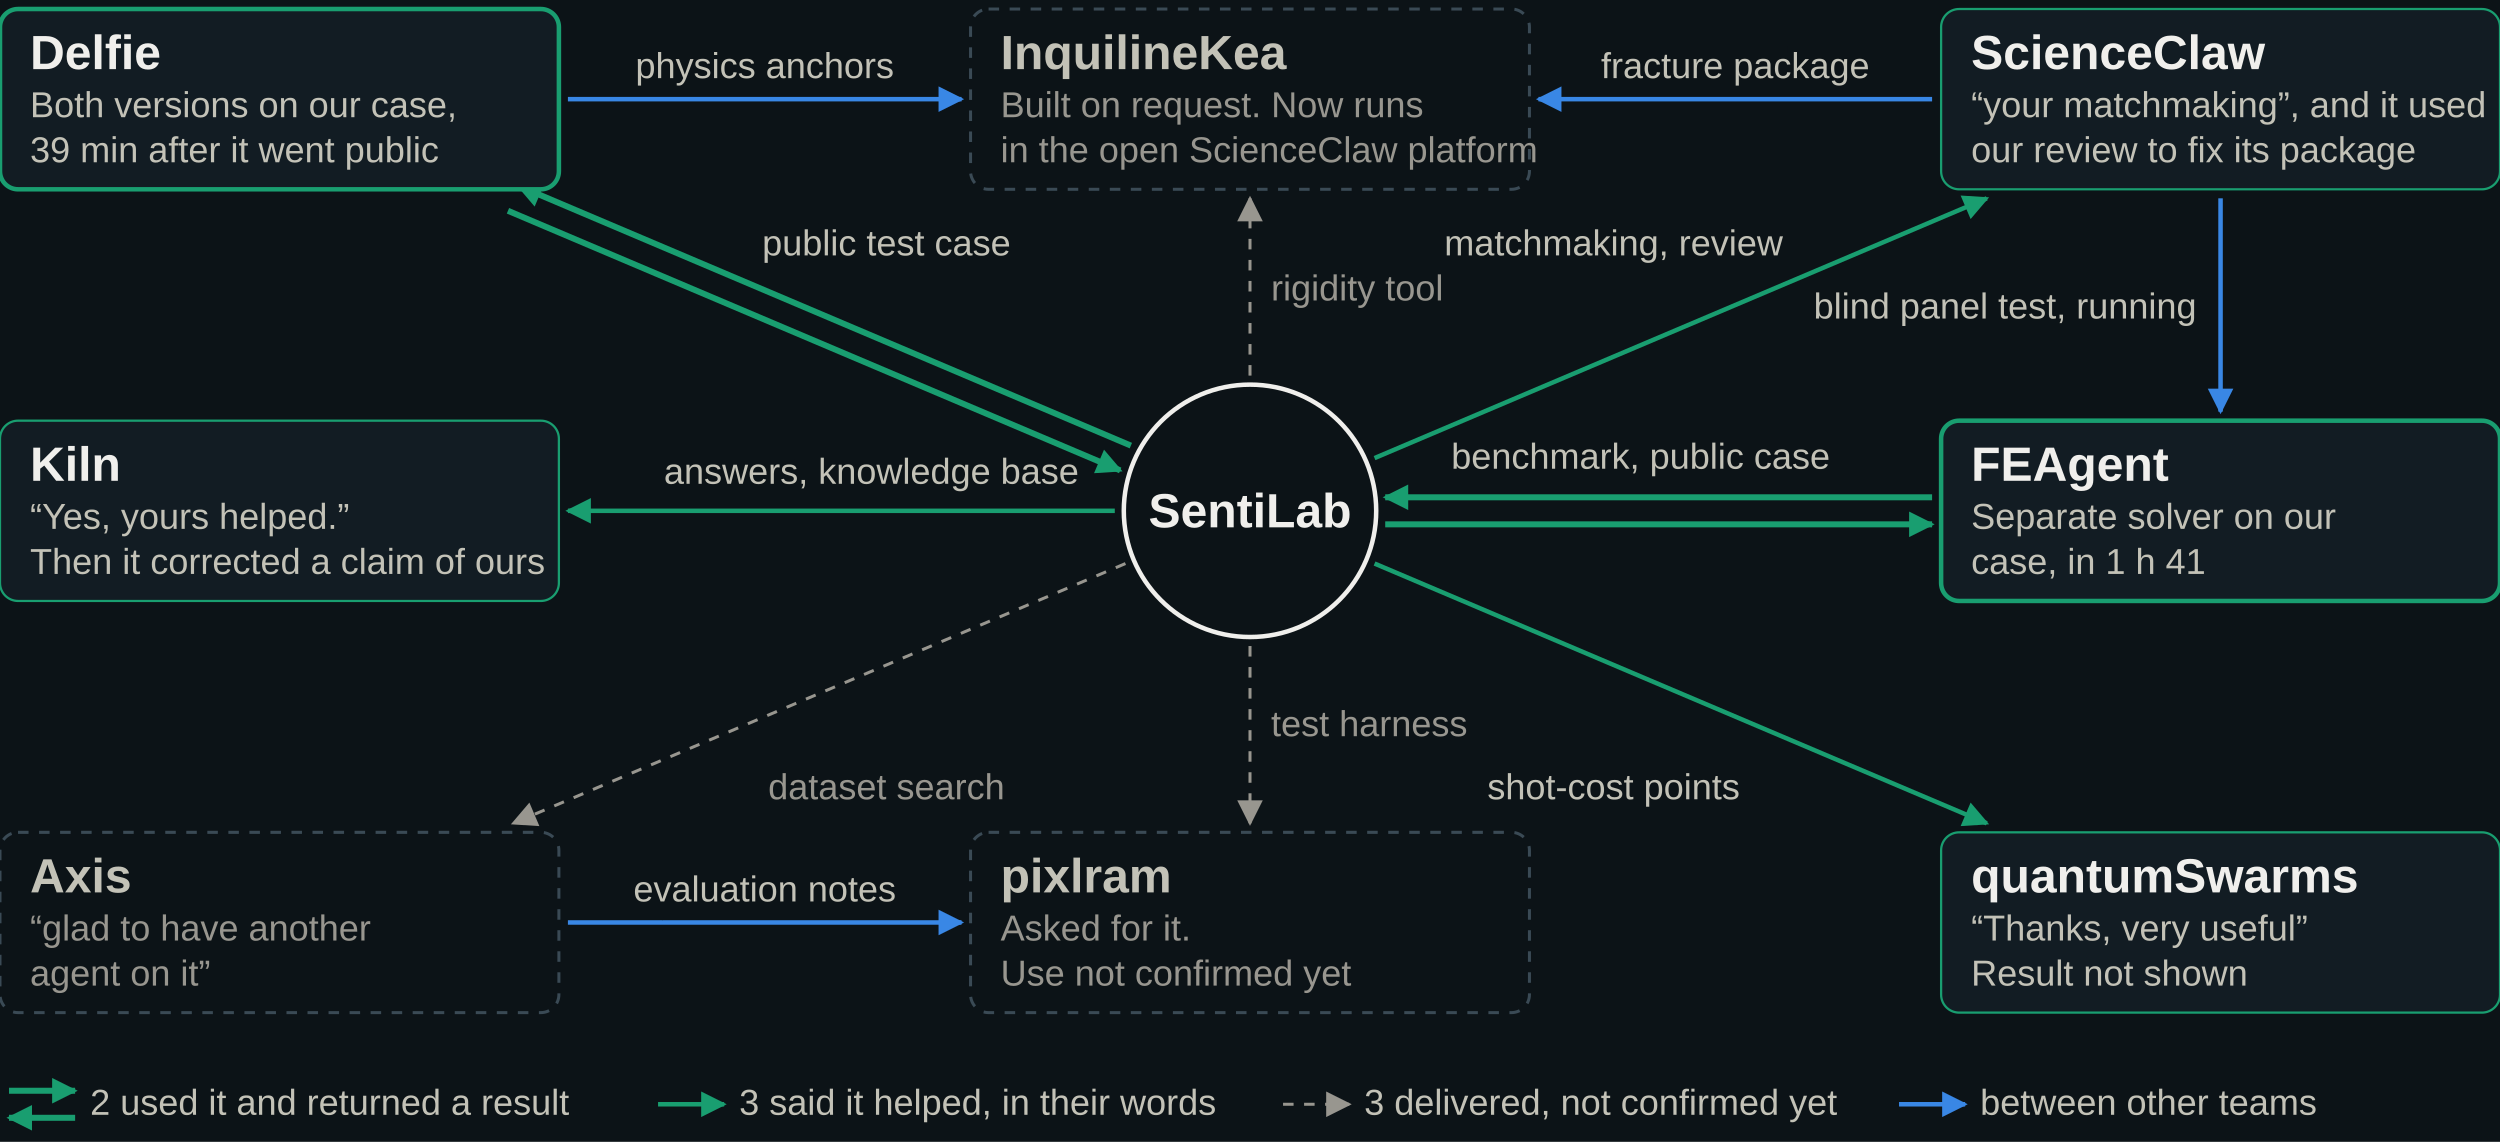
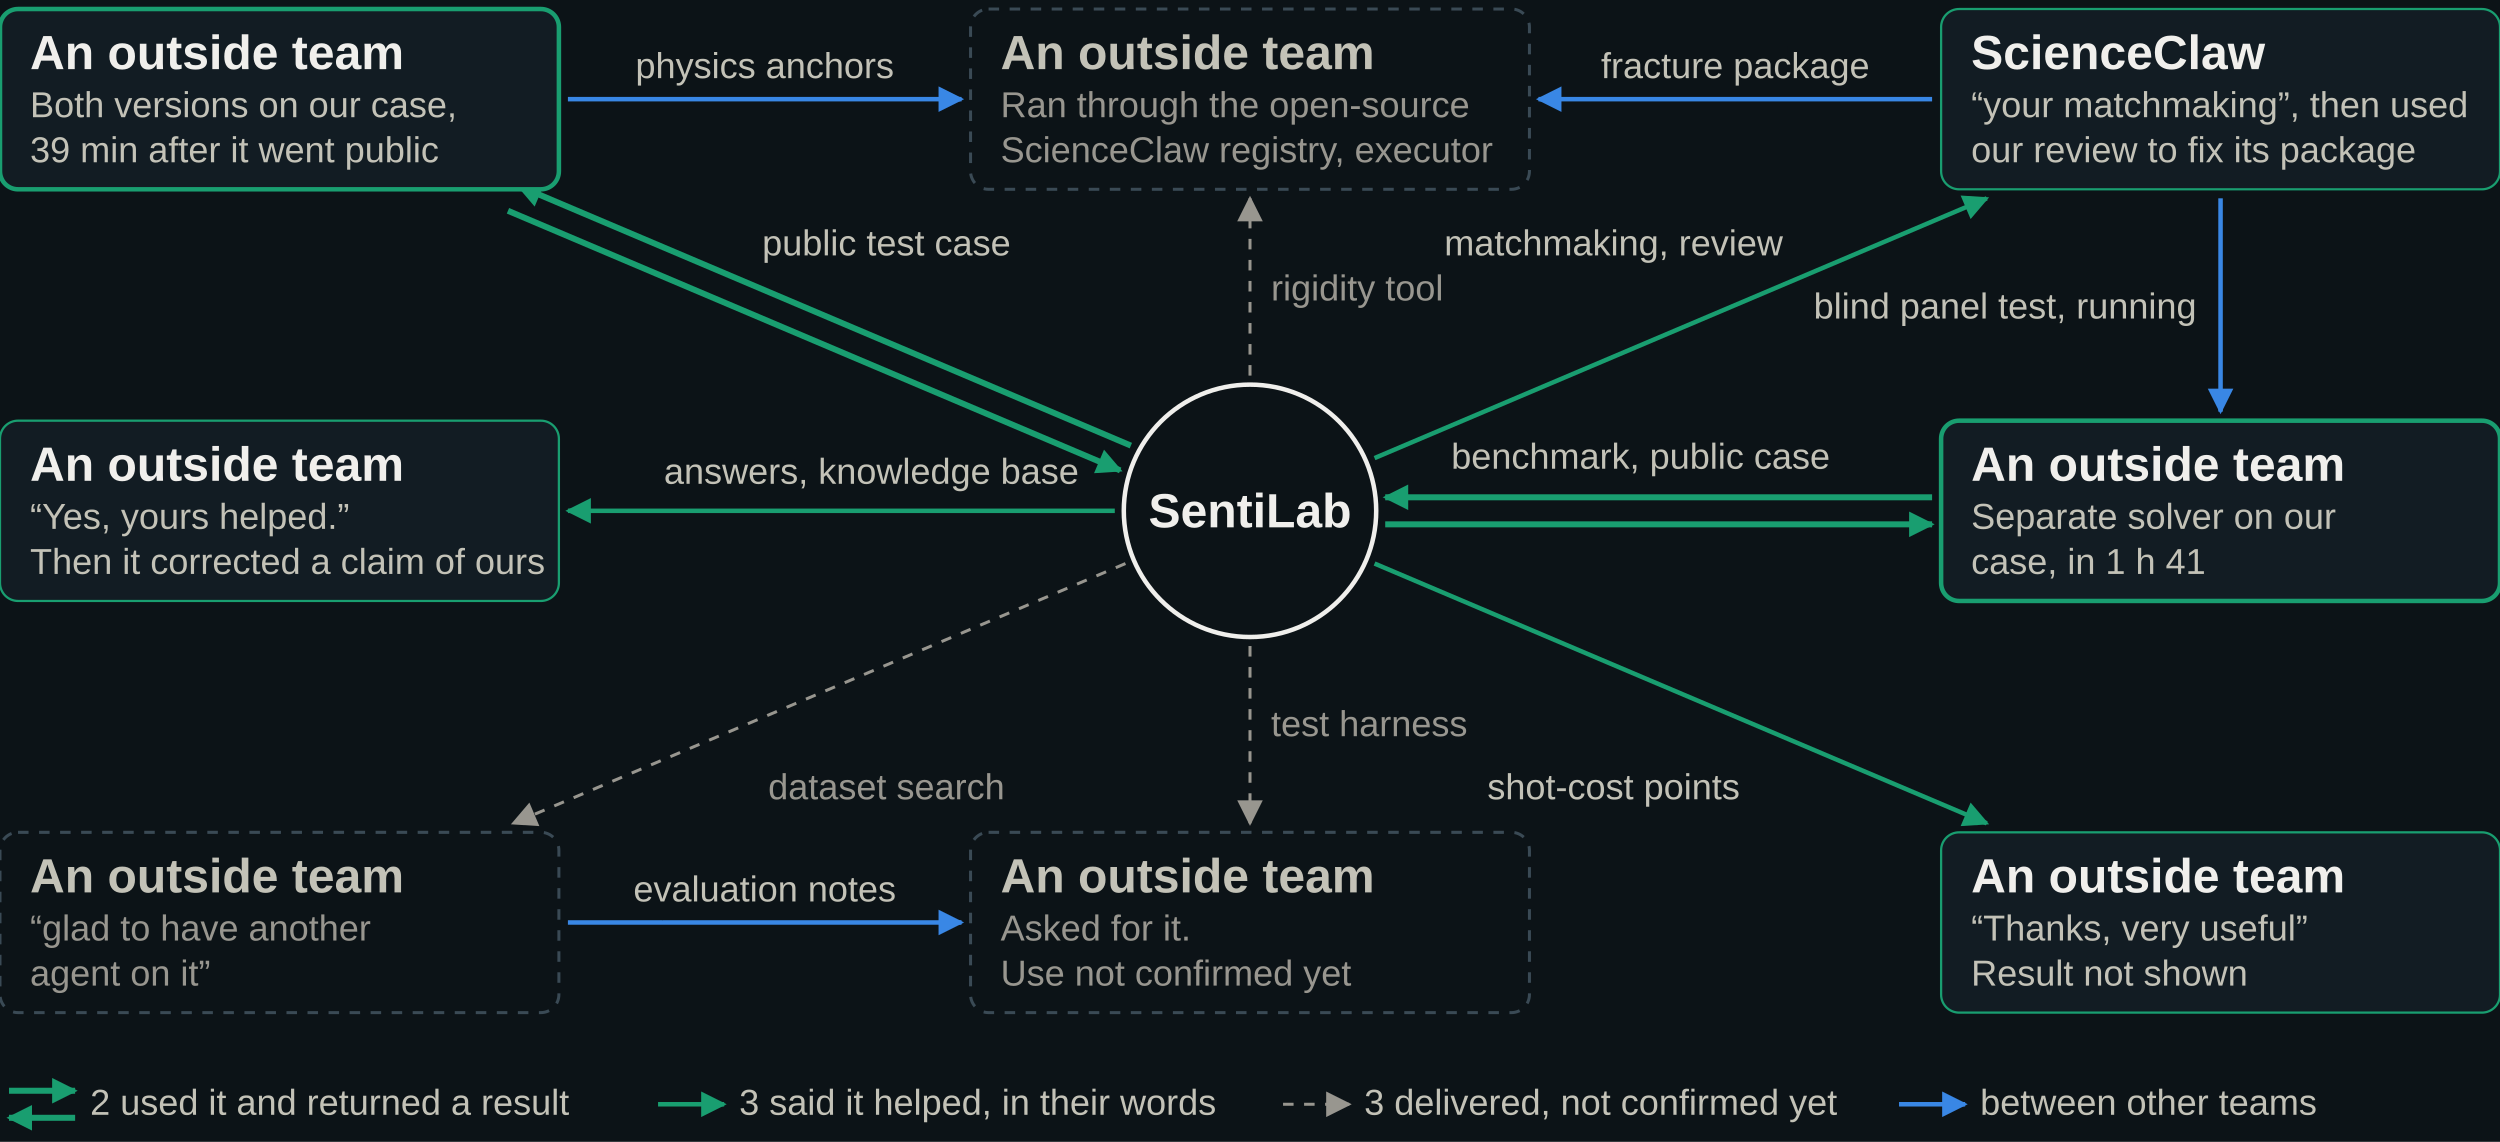
- <svg xmlns="http://www.w3.org/2000/svg" width="1664" height="760" viewBox="0 0 1664 760" role="img" aria-label="Map of what travelled between SentiLab and eight outside teams. Used it and returned a result: Delfie, FEAgent. Said it helped: ScienceClaw, quantumSwarms, Kiln. Not confirmed yet: InquilineKea, pixlram, Axis. Between other teams: Delfie to InquilineKea: physics anchors; ScienceClaw to InquilineKea: fracture package; ScienceClaw to FEAgent: blind panel test, running; Axis to pixlram: evaluation notes." font-family="'Segoe UI', system-ui, -apple-system, 'Helvetica Neue', Arial, sans-serif">
+ <svg xmlns="http://www.w3.org/2000/svg" width="1664" height="760" viewBox="0 0 1664 760" role="img" aria-label="Map of what travelled between SentiLab and eight outside teams. Used it and returned a result: An outside team, An outside team. Said it helped: ScienceClaw, An outside team, An outside team. Not confirmed yet: An outside team, An outside team, An outside team. Between other teams: An outside team to An outside team: physics anchors; ScienceClaw to An outside team: fracture package; ScienceClaw to An outside team: blind panel test, running; An outside team to An outside team: evaluation notes." font-family="'Segoe UI', system-ui, -apple-system, 'Helvetica Neue', Arial, sans-serif">
  <rect width="1664" height="760" fill="#0c1317" />
  <defs>
    <marker id="arrow-aqua" viewBox="0 0 10 10" refX="9" refY="5" markerUnits="userSpaceOnUse" markerWidth="17" markerHeight="17" orient="auto-start-reverse">
      <path d="M0 0L10 5L0 10z" fill="#199e70" />
    </marker>
  </defs>
  <defs>
    <marker id="arrow-blue" viewBox="0 0 10 10" refX="9" refY="5" markerUnits="userSpaceOnUse" markerWidth="17" markerHeight="17" orient="auto-start-reverse">
      <path d="M0 0L10 5L0 10z" fill="#3987e5" />
    </marker>
  </defs>
  <defs>
    <marker id="arrow-grey" viewBox="0 0 10 10" refX="9" refY="5" markerUnits="userSpaceOnUse" markerWidth="17" markerHeight="17" orient="auto-start-reverse">
      <path d="M0 0L10 5L0 10z" fill="#98968f" />
    </marker>
  </defs>
  <line x1="752.7" y1="296.6" x2="345.1" y2="123.7" stroke="#199e70" stroke-width="4" marker-end="url(#arrow-aqua)" />
  <line x1="338.1" y1="140.3" x2="745.6" y2="313.1" stroke="#199e70" stroke-width="4" marker-end="url(#arrow-aqua)" />
  <text x="590.0" y="170.0" font-size="24" fill="#c3c2b7" font-weight="400" text-anchor="middle" style="paint-order:stroke" stroke="#0c1317" stroke-width="8">public test case</text>
  <line x1="832.0" y1="250.0" x2="832.0" y2="132.0" stroke="#98968f" stroke-width="2" stroke-dasharray="7 7" marker-end="url(#arrow-grey)" />
  <text x="846.0" y="200.0" font-size="24" fill="#98968f" font-weight="400" text-anchor="start" style="paint-order:stroke" stroke="#0c1317" stroke-width="8">rigidity tool</text>
  <line x1="914.9" y1="304.9" x2="1322.4" y2="132.0" stroke="#199e70" stroke-width="3" marker-end="url(#arrow-aqua)" />
  <text x="1074.0" y="170.0" font-size="24" fill="#c3c2b7" font-weight="400" text-anchor="middle" style="paint-order:stroke" stroke="#0c1317" stroke-width="8">matchmaking, review</text>
  <line x1="922.0" y1="349.0" x2="1286.0" y2="349.0" stroke="#199e70" stroke-width="4" marker-end="url(#arrow-aqua)" />
  <line x1="1286.0" y1="331.0" x2="922.0" y2="331.0" stroke="#199e70" stroke-width="4" marker-end="url(#arrow-aqua)" />
  <text x="1092.0" y="312.0" font-size="24" fill="#c3c2b7" font-weight="400" text-anchor="middle" style="paint-order:stroke" stroke="#0c1317" stroke-width="8">benchmark, public case</text>
  <line x1="914.9" y1="375.1" x2="1322.4" y2="548.0" stroke="#199e70" stroke-width="3" marker-end="url(#arrow-aqua)" />
  <text x="1074.0" y="532.0" font-size="24" fill="#c3c2b7" font-weight="400" text-anchor="middle" style="paint-order:stroke" stroke="#0c1317" stroke-width="8">shot-cost points</text>
  <line x1="832.0" y1="430.0" x2="832.0" y2="548.0" stroke="#98968f" stroke-width="2" stroke-dasharray="7 7" marker-end="url(#arrow-grey)" />
  <text x="846.0" y="490.0" font-size="24" fill="#98968f" font-weight="400" text-anchor="start" style="paint-order:stroke" stroke="#0c1317" stroke-width="8">test harness</text>
  <line x1="749.1" y1="375.1" x2="341.6" y2="548.0" stroke="#98968f" stroke-width="2" stroke-dasharray="7 7" marker-end="url(#arrow-grey)" />
  <text x="590.0" y="532.0" font-size="24" fill="#98968f" font-weight="400" text-anchor="middle" style="paint-order:stroke" stroke="#0c1317" stroke-width="8">dataset search</text>
  <line x1="742.0" y1="340.0" x2="378.0" y2="340.0" stroke="#199e70" stroke-width="3" marker-end="url(#arrow-aqua)" />
  <text x="580.0" y="322.0" font-size="24" fill="#c3c2b7" font-weight="400" text-anchor="middle" style="paint-order:stroke" stroke="#0c1317" stroke-width="8">answers, knowledge base</text>
  <line x1="378.0" y1="66.0" x2="640.0" y2="66.0" stroke="#3987e5" stroke-width="3" marker-end="url(#arrow-blue)" />
  <text x="509.0" y="52.0" font-size="24" fill="#c3c2b7" font-weight="400" text-anchor="middle" style="paint-order:stroke" stroke="#0c1317" stroke-width="8">physics anchors</text>
  <line x1="1286.0" y1="66.0" x2="1024.0" y2="66.0" stroke="#3987e5" stroke-width="3" marker-end="url(#arrow-blue)" />
  <text x="1155.0" y="52.0" font-size="24" fill="#c3c2b7" font-weight="400" text-anchor="middle" style="paint-order:stroke" stroke="#0c1317" stroke-width="8">fracture package</text>
  <line x1="1478.0" y1="132.0" x2="1478.0" y2="274.0" stroke="#3987e5" stroke-width="3" marker-end="url(#arrow-blue)" />
  <text x="1462.0" y="212.0" font-size="24" fill="#c3c2b7" font-weight="400" text-anchor="end" style="paint-order:stroke" stroke="#0c1317" stroke-width="8">blind panel test, running</text>
  <line x1="378.0" y1="614.0" x2="640.0" y2="614.0" stroke="#3987e5" stroke-width="3" marker-end="url(#arrow-blue)" />
  <text x="509.0" y="600.0" font-size="24" fill="#c3c2b7" font-weight="400" text-anchor="middle" style="paint-order:stroke" stroke="#0c1317" stroke-width="8">evaluation notes</text>
  <circle cx="832" cy="340" r="84" fill="#0c1317" stroke="#f0efec" stroke-width="3" />
  <text x="832.0" y="351.0" font-size="32" fill="#f0efec" font-weight="700" text-anchor="middle">SentiLab</text>
  <rect x="0.0" y="6.0" width="372" height="120" rx="12" fill="#121c23" stroke="#199e70" stroke-width="3" />
-   <text x="20.0" y="46.0" font-size="32" fill="#f0efec" font-weight="600" text-anchor="start">Delfie</text>
+   <text x="20.0" y="46.0" font-size="32" fill="#f0efec" font-weight="600" text-anchor="start">An outside team</text>
  <text x="20.0" y="78.0" font-size="24" fill="#c3c2b7" font-weight="400" text-anchor="start">Both versions on our case,</text>
  <text x="20.0" y="108.0" font-size="24" fill="#c3c2b7" font-weight="400" text-anchor="start">39 min after it went public</text>
  <rect x="646.0" y="6.0" width="372" height="120" rx="12" fill="#0c1317" stroke="#3a4a55" stroke-width="2" stroke-dasharray="7 7" />
-   <text x="666.0" y="46.0" font-size="32" fill="#c3c2b7" font-weight="600" text-anchor="start">InquilineKea</text>
-   <text x="666.0" y="78.0" font-size="24" fill="#98968f" font-weight="400" text-anchor="start">Built on request. Now runs</text>
-   <text x="666.0" y="108.0" font-size="24" fill="#98968f" font-weight="400" text-anchor="start">in the open ScienceClaw platform</text>
+   <text x="666.0" y="46.0" font-size="32" fill="#c3c2b7" font-weight="600" text-anchor="start">An outside team</text>
+   <text x="666.0" y="78.0" font-size="24" fill="#98968f" font-weight="400" text-anchor="start">Ran through the open-source</text>
+   <text x="666.0" y="108.0" font-size="24" fill="#98968f" font-weight="400" text-anchor="start">ScienceClaw registry, executor</text>
  <rect x="1292.0" y="6.0" width="372" height="120" rx="12" fill="#121c23" stroke="#199e70" stroke-width="1.5" />
  <text x="1312.0" y="46.0" font-size="32" fill="#f0efec" font-weight="600" text-anchor="start">ScienceClaw</text>
-   <text x="1312.0" y="78.0" font-size="24" fill="#c3c2b7" font-weight="400" text-anchor="start">“your matchmaking”, and it used</text>
+   <text x="1312.0" y="78.0" font-size="24" fill="#c3c2b7" font-weight="400" text-anchor="start">“your matchmaking”, then used</text>
  <text x="1312.0" y="108.0" font-size="24" fill="#c3c2b7" font-weight="400" text-anchor="start">our review to fix its package</text>
  <rect x="1292.0" y="280.0" width="372" height="120" rx="12" fill="#121c23" stroke="#199e70" stroke-width="3" />
-   <text x="1312.0" y="320.0" font-size="32" fill="#f0efec" font-weight="600" text-anchor="start">FEAgent</text>
+   <text x="1312.0" y="320.0" font-size="32" fill="#f0efec" font-weight="600" text-anchor="start">An outside team</text>
  <text x="1312.0" y="352.0" font-size="24" fill="#c3c2b7" font-weight="400" text-anchor="start">Separate solver on our</text>
  <text x="1312.0" y="382.0" font-size="24" fill="#c3c2b7" font-weight="400" text-anchor="start">case, in 1 h 41</text>
  <rect x="1292.0" y="554.0" width="372" height="120" rx="12" fill="#121c23" stroke="#199e70" stroke-width="1.5" />
-   <text x="1312.0" y="594.0" font-size="32" fill="#f0efec" font-weight="600" text-anchor="start">quantumSwarms</text>
+   <text x="1312.0" y="594.0" font-size="32" fill="#f0efec" font-weight="600" text-anchor="start">An outside team</text>
  <text x="1312.0" y="626.0" font-size="24" fill="#c3c2b7" font-weight="400" text-anchor="start">“Thanks, very useful”</text>
  <text x="1312.0" y="656.0" font-size="24" fill="#c3c2b7" font-weight="400" text-anchor="start">Result not shown</text>
  <rect x="646.0" y="554.0" width="372" height="120" rx="12" fill="#0c1317" stroke="#3a4a55" stroke-width="2" stroke-dasharray="7 7" />
-   <text x="666.0" y="594.0" font-size="32" fill="#c3c2b7" font-weight="600" text-anchor="start">pixlram</text>
+   <text x="666.0" y="594.0" font-size="32" fill="#c3c2b7" font-weight="600" text-anchor="start">An outside team</text>
  <text x="666.0" y="626.0" font-size="24" fill="#98968f" font-weight="400" text-anchor="start">Asked for it.</text>
  <text x="666.0" y="656.0" font-size="24" fill="#98968f" font-weight="400" text-anchor="start">Use not confirmed yet</text>
  <rect x="0.0" y="554.0" width="372" height="120" rx="12" fill="#0c1317" stroke="#3a4a55" stroke-width="2" stroke-dasharray="7 7" />
-   <text x="20.0" y="594.0" font-size="32" fill="#c3c2b7" font-weight="600" text-anchor="start">Axis</text>
+   <text x="20.0" y="594.0" font-size="32" fill="#c3c2b7" font-weight="600" text-anchor="start">An outside team</text>
  <text x="20.0" y="626.0" font-size="24" fill="#98968f" font-weight="400" text-anchor="start">“glad to have another</text>
  <text x="20.0" y="656.0" font-size="24" fill="#98968f" font-weight="400" text-anchor="start">agent on it”</text>
  <rect x="0.0" y="280.0" width="372" height="120" rx="12" fill="#121c23" stroke="#199e70" stroke-width="1.5" />
-   <text x="20.0" y="320.0" font-size="32" fill="#f0efec" font-weight="600" text-anchor="start">Kiln</text>
+   <text x="20.0" y="320.0" font-size="32" fill="#f0efec" font-weight="600" text-anchor="start">An outside team</text>
  <text x="20.0" y="352.0" font-size="24" fill="#c3c2b7" font-weight="400" text-anchor="start">“Yes, yours helped.”</text>
  <text x="20.0" y="382.0" font-size="24" fill="#c3c2b7" font-weight="400" text-anchor="start">Then it corrected a claim of ours</text>
  <line x1="6" x2="50" y1="726" y2="726" stroke="#199e70" stroke-width="4" marker-end="url(#arrow-aqua)" />
  <line x1="50" x2="6" y1="744" y2="744" stroke="#199e70" stroke-width="4" marker-end="url(#arrow-aqua)" />
  <text x="60.0" y="742.0" font-size="24" fill="#c3c2b7" font-weight="400" text-anchor="start">2 used it and returned a result</text>
  <line x1="438" x2="482" y1="735" y2="735" stroke="#199e70" stroke-width="3" marker-end="url(#arrow-aqua)" />
  <text x="492.0" y="742.0" font-size="24" fill="#c3c2b7" font-weight="400" text-anchor="start">3 said it helped, in their words</text>
  <line x1="854" x2="898" y1="735" y2="735" stroke="#98968f" stroke-width="2" stroke-dasharray="7 7" marker-end="url(#arrow-grey)" />
  <text x="908.0" y="742.0" font-size="24" fill="#c3c2b7" font-weight="400" text-anchor="start">3 delivered, not confirmed yet</text>
  <line x1="1264" x2="1308" y1="735" y2="735" stroke="#3987e5" stroke-width="3" marker-end="url(#arrow-blue)" />
  <text x="1318.0" y="742.0" font-size="24" fill="#c3c2b7" font-weight="400" text-anchor="start">between other teams</text>
</svg>
